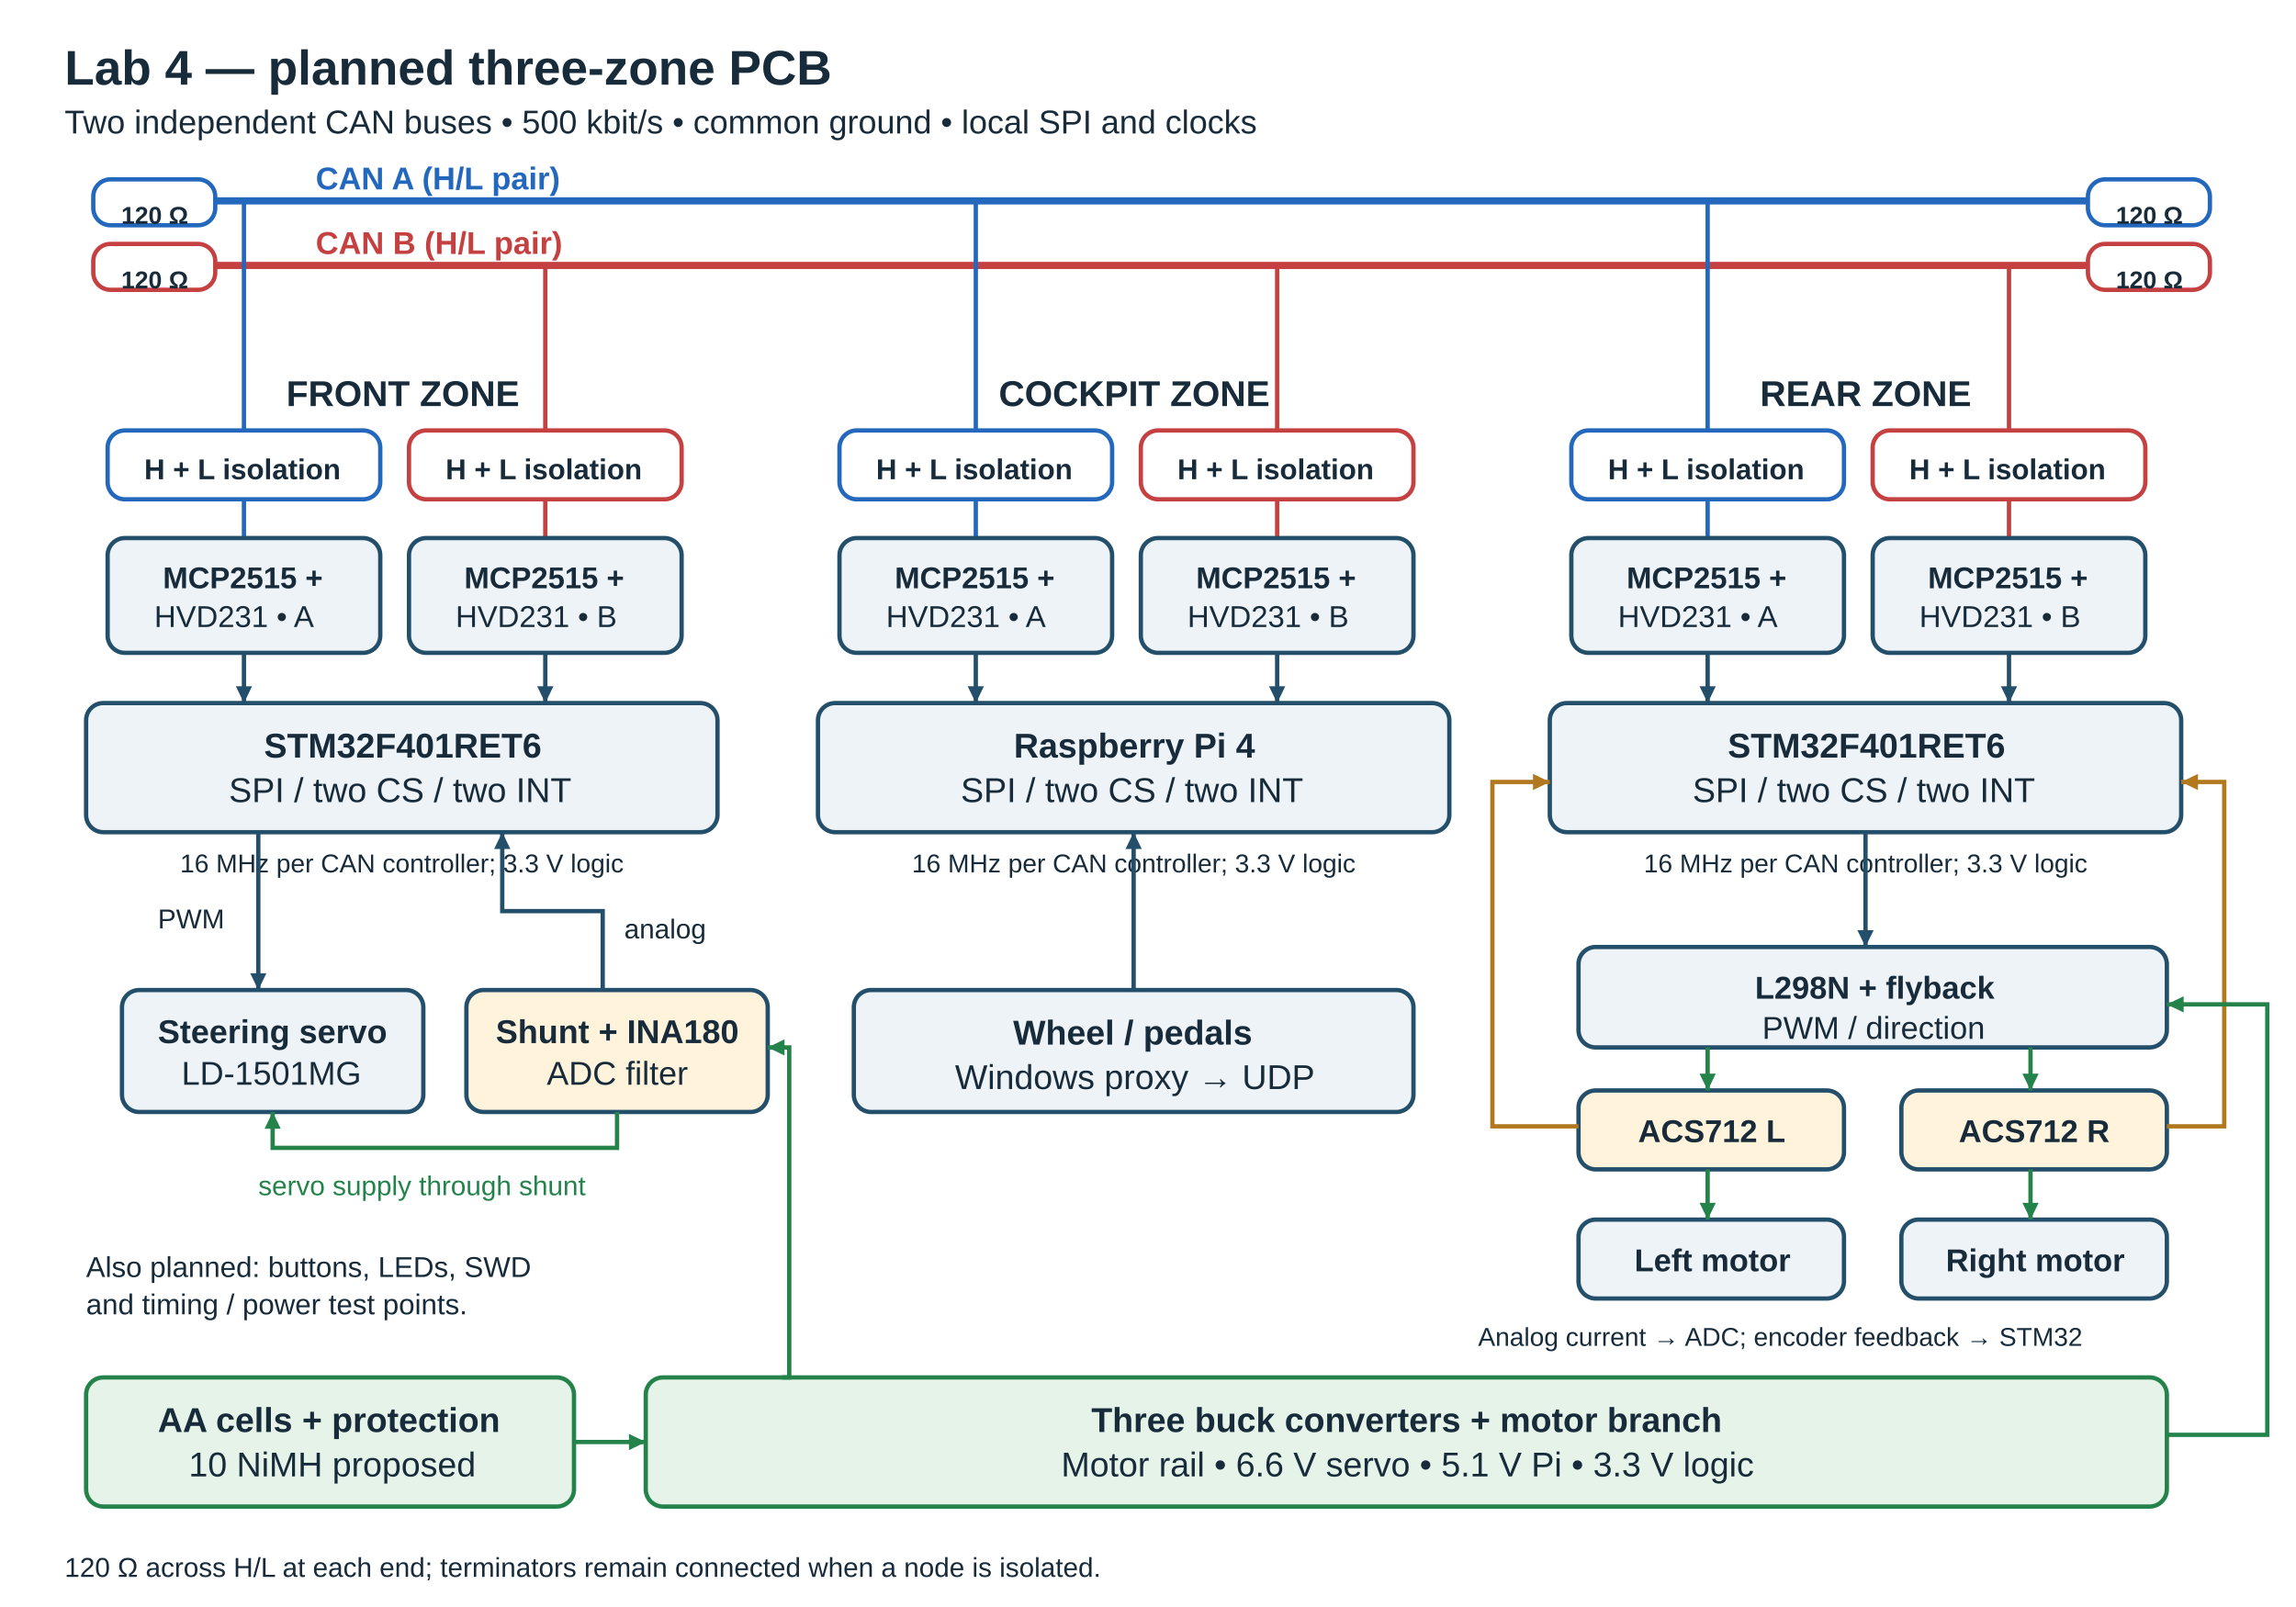
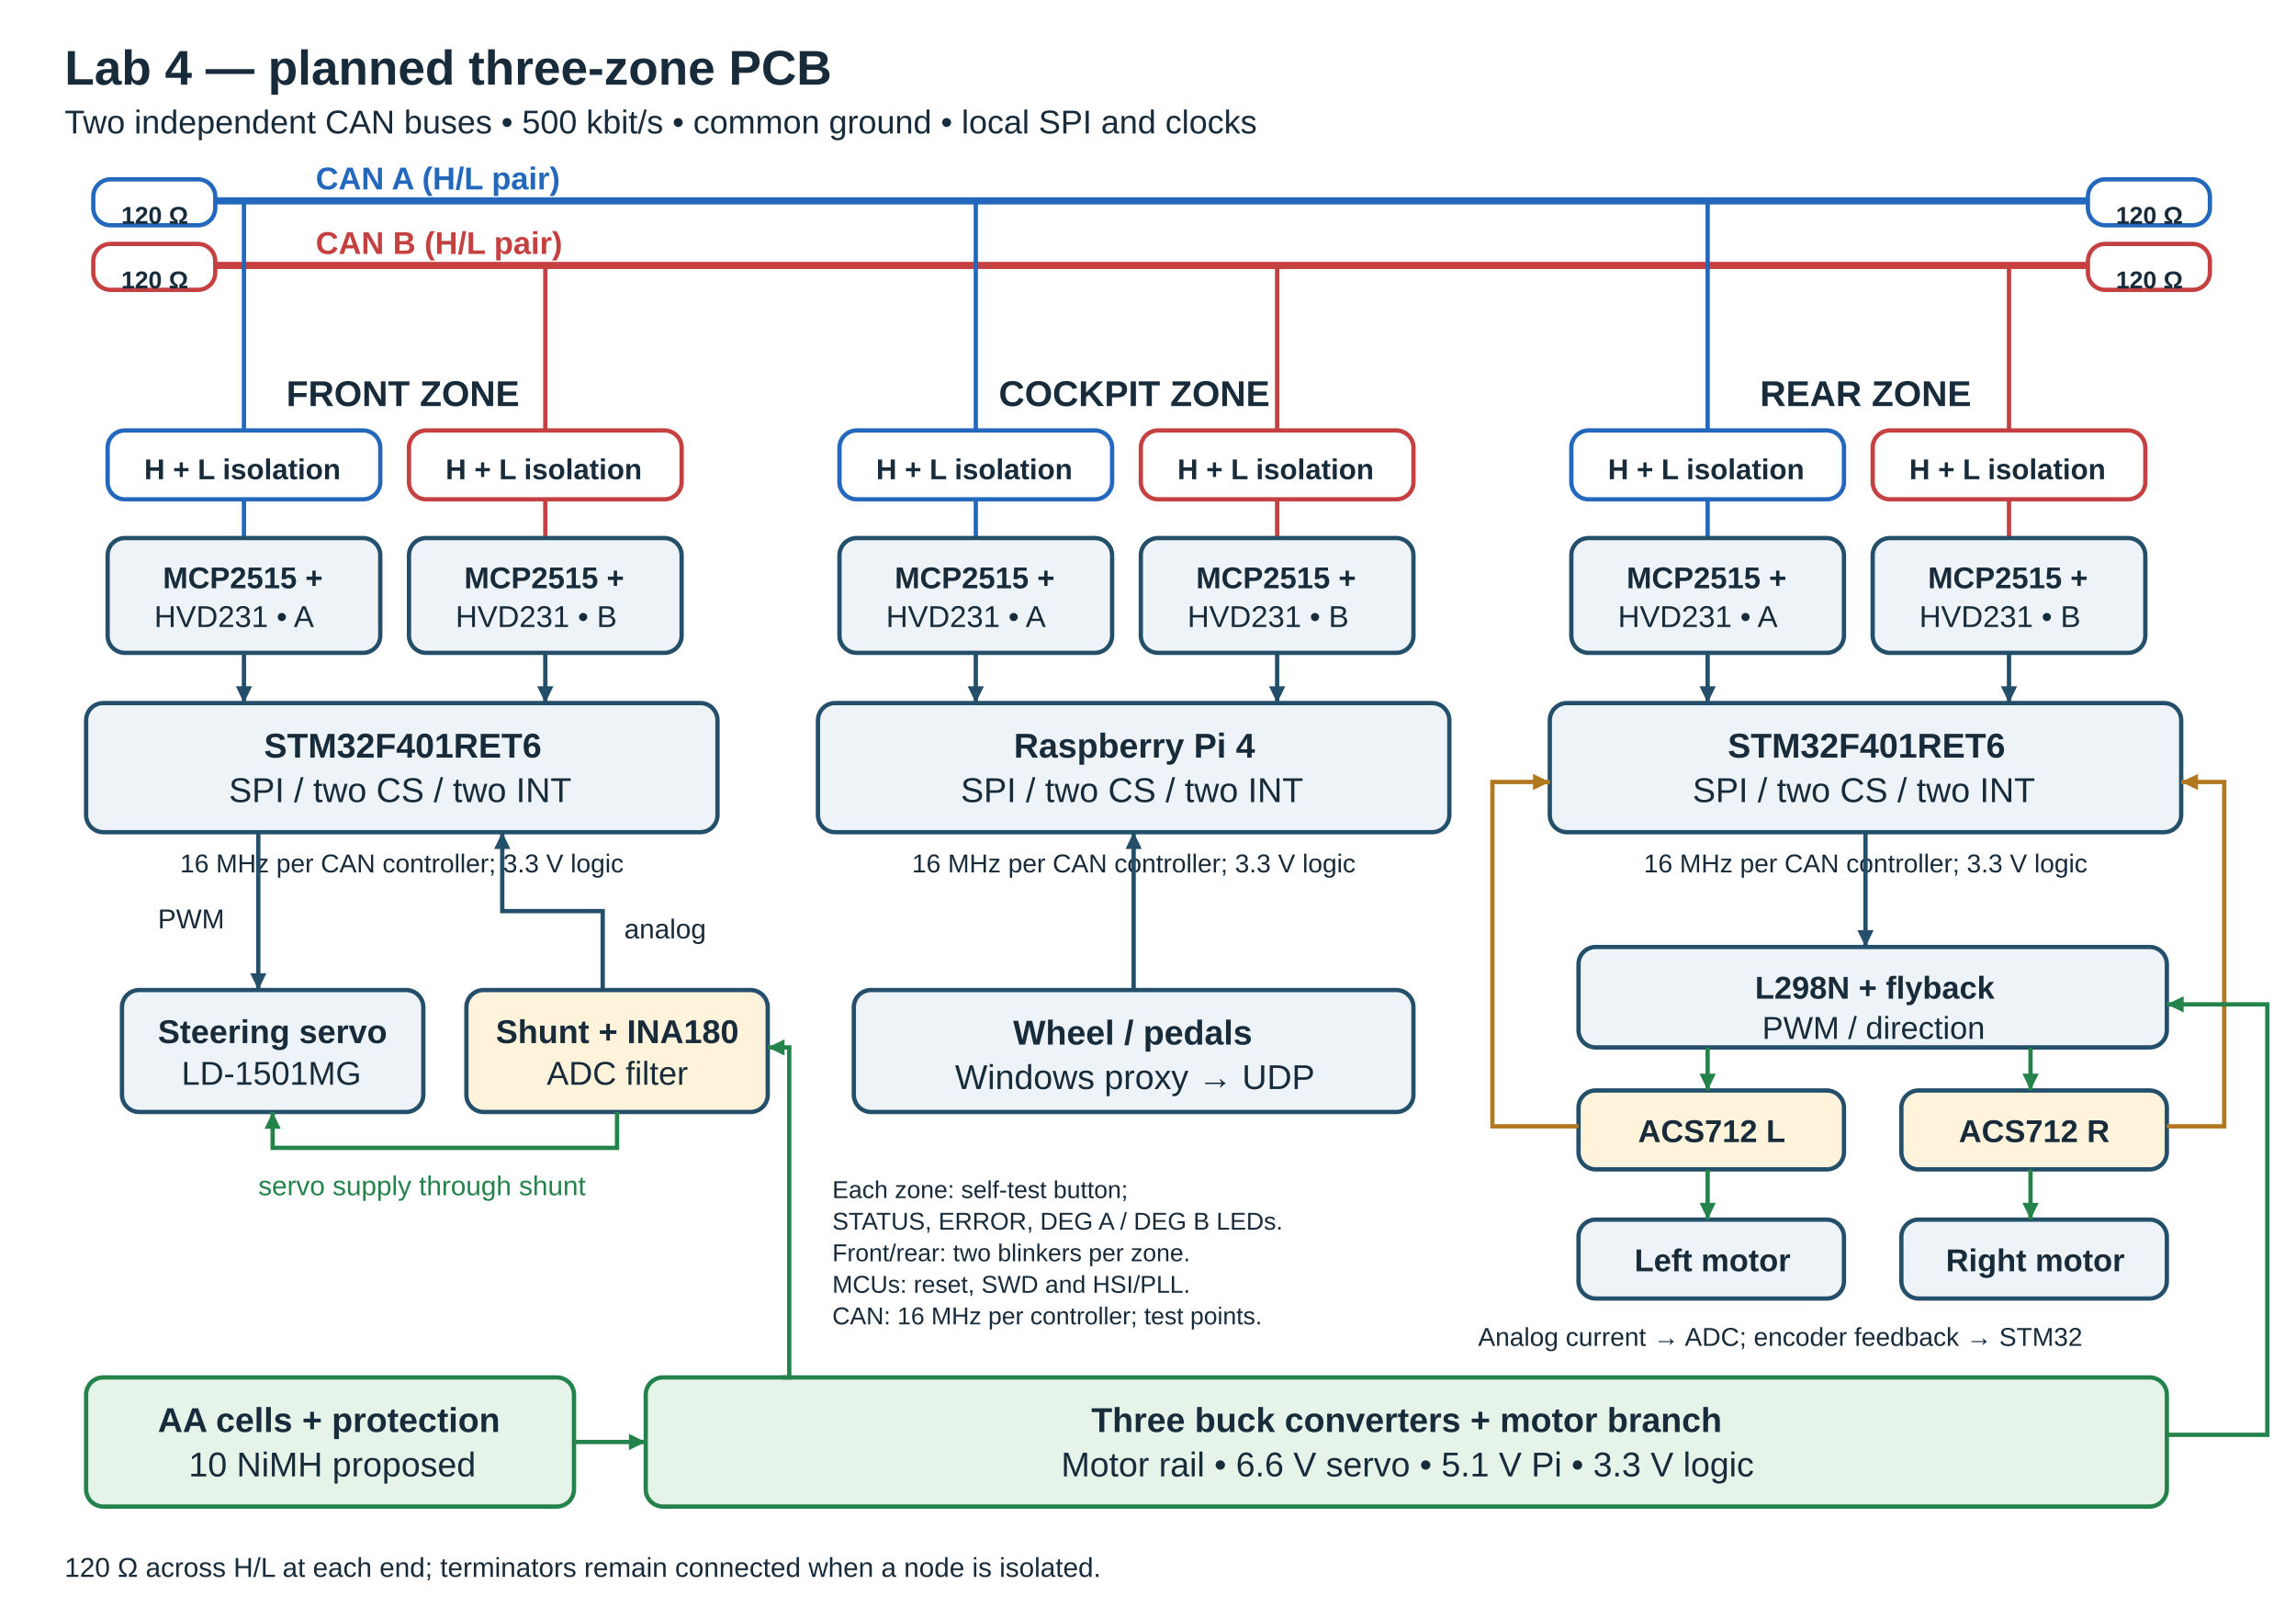
<svg xmlns="http://www.w3.org/2000/svg" width="1600" height="1120" viewBox="0 0 1600 1120">
  <rect width="100%" height="100%" fill="white" />
  <text x="45" y="59" font-family="Arial" font-size="34" fill="#172b3a" font-weight="bold">Lab 4 — planned three-zone PCB</text>
  <text x="45" y="93" font-family="Arial" font-size="23" fill="#172b3a" font-weight="normal">Two independent CAN buses • 500 kbit/s • common ground • local SPI and clocks</text>
  <polyline points="85,140 1515,140" fill="none" stroke="#2468bd" stroke-width="5" />
  <text x="220" y="132" font-family="Arial" font-size="22" fill="#2468bd" font-weight="bold">CAN A (H/L pair)</text>
  <rect x="65" y="125" width="85" height="32" rx="12" fill="#ffffff" stroke="#2468bd" stroke-width="3" />
  <text x="84.5" y="156" font-family="Arial" font-size="17" fill="#172b3a" font-weight="bold">120 Ω</text>
  <rect x="1455" y="125" width="85" height="32" rx="12" fill="#ffffff" stroke="#2468bd" stroke-width="3" />
  <text x="1474.5" y="156" font-family="Arial" font-size="17" fill="#172b3a" font-weight="bold">120 Ω</text>
  <polyline points="85,185 1515,185" fill="none" stroke="#c54141" stroke-width="5" />
  <text x="220" y="177" font-family="Arial" font-size="22" fill="#c54141" font-weight="bold">CAN B (H/L pair)</text>
  <rect x="65" y="170" width="85" height="32" rx="12" fill="#ffffff" stroke="#c54141" stroke-width="3" />
  <text x="84.5" y="201" font-family="Arial" font-size="17" fill="#172b3a" font-weight="bold">120 Ω</text>
  <rect x="1455" y="170" width="85" height="32" rx="12" fill="#ffffff" stroke="#c54141" stroke-width="3" />
  <text x="1474.5" y="201" font-family="Arial" font-size="17" fill="#172b3a" font-weight="bold">120 Ω</text>
  <text x="45" y="1099" font-family="Arial" font-size="19" fill="#172b3a" font-weight="normal">120 Ω across H/L at each end; terminators remain connected when a node is isolated.</text>
  <text x="199.5" y="283" font-family="Arial" font-size="25" fill="#172b3a" font-weight="bold">FRONT ZONE</text>
  <polyline points="170,140 170,300" fill="none" stroke="#2468bd" stroke-width="3" />
  <rect x="75" y="300" width="190" height="48" rx="12" fill="#ffffff" stroke="#2468bd" stroke-width="3" />
  <text x="100.5" y="334" font-family="Arial" font-size="20" fill="#172b3a" font-weight="bold">H + L isolation</text>
  <polyline points="170,348 170,375" fill="none" stroke="#2468bd" stroke-width="3" />
  <rect x="75" y="375" width="190" height="80" rx="12" fill="#edf3f7" stroke="#244f6b" stroke-width="3" />
  <text x="113.5" y="410" font-family="Arial" font-size="21" fill="#172b3a" font-weight="bold">MCP2515 +</text>
  <text x="107.508" y="437" font-family="Arial" font-size="21" fill="#172b3a" font-weight="normal">HVD231  •  A</text>
  <polyline points="170,455 170,490" fill="none" stroke="#244f6b" stroke-width="3" />
  <polygon points="170,490 164.345,478.294 175.655,478.294" fill="#244f6b" />
  <polyline points="380,185 380,300" fill="none" stroke="#c54141" stroke-width="3" />
  <rect x="285" y="300" width="190" height="48" rx="12" fill="#ffffff" stroke="#c54141" stroke-width="3" />
  <text x="310.5" y="334" font-family="Arial" font-size="20" fill="#172b3a" font-weight="bold">H + L isolation</text>
  <polyline points="380,348 380,375" fill="none" stroke="#c54141" stroke-width="3" />
  <rect x="285" y="375" width="190" height="80" rx="12" fill="#edf3f7" stroke="#244f6b" stroke-width="3" />
  <text x="323.5" y="410" font-family="Arial" font-size="21" fill="#172b3a" font-weight="bold">MCP2515 +</text>
  <text x="317.5" y="437" font-family="Arial" font-size="21" fill="#172b3a" font-weight="normal">HVD231  •  B</text>
  <polyline points="380,455 380,490" fill="none" stroke="#244f6b" stroke-width="3" />
  <polygon points="380,490 374.345,478.294 385.655,478.294" fill="#244f6b" />
  <rect x="60" y="490" width="440" height="90" rx="12" fill="#edf3f7" stroke="#244f6b" stroke-width="3" />
  <text x="184.0" y="528" font-family="Arial" font-size="24" fill="#172b3a" font-weight="bold">STM32F401RET6</text>
  <text x="159.5" y="559" font-family="Arial" font-size="24" fill="#172b3a" font-weight="normal">SPI / two CS / two INT</text>
  <text x="125.5" y="608" font-family="Arial" font-size="18" fill="#172b3a" font-weight="normal">16 MHz per CAN controller; 3.3 V logic</text>
  <text x="696.0" y="283" font-family="Arial" font-size="25" fill="#172b3a" font-weight="bold">COCKPIT ZONE</text>
  <polyline points="680,140 680,300" fill="none" stroke="#2468bd" stroke-width="3" />
  <rect x="585" y="300" width="190" height="48" rx="12" fill="#ffffff" stroke="#2468bd" stroke-width="3" />
  <text x="610.5" y="334" font-family="Arial" font-size="20" fill="#172b3a" font-weight="bold">H + L isolation</text>
  <polyline points="680,348 680,375" fill="none" stroke="#2468bd" stroke-width="3" />
  <rect x="585" y="375" width="190" height="80" rx="12" fill="#edf3f7" stroke="#244f6b" stroke-width="3" />
  <text x="623.5" y="410" font-family="Arial" font-size="21" fill="#172b3a" font-weight="bold">MCP2515 +</text>
  <text x="617.508" y="437" font-family="Arial" font-size="21" fill="#172b3a" font-weight="normal">HVD231  •  A</text>
  <polyline points="680,455 680,490" fill="none" stroke="#244f6b" stroke-width="3" />
  <polygon points="680,490 674.345,478.294 685.655,478.294" fill="#244f6b" />
  <polyline points="890,185 890,300" fill="none" stroke="#c54141" stroke-width="3" />
  <rect x="795" y="300" width="190" height="48" rx="12" fill="#ffffff" stroke="#c54141" stroke-width="3" />
  <text x="820.5" y="334" font-family="Arial" font-size="20" fill="#172b3a" font-weight="bold">H + L isolation</text>
  <polyline points="890,348 890,375" fill="none" stroke="#c54141" stroke-width="3" />
  <rect x="795" y="375" width="190" height="80" rx="12" fill="#edf3f7" stroke="#244f6b" stroke-width="3" />
  <text x="833.5" y="410" font-family="Arial" font-size="21" fill="#172b3a" font-weight="bold">MCP2515 +</text>
  <text x="827.5" y="437" font-family="Arial" font-size="21" fill="#172b3a" font-weight="normal">HVD231  •  B</text>
  <polyline points="890,455 890,490" fill="none" stroke="#244f6b" stroke-width="3" />
  <polygon points="890,490 884.345,478.294 895.655,478.294" fill="#244f6b" />
  <rect x="570" y="490" width="440" height="90" rx="12" fill="#edf3f7" stroke="#244f6b" stroke-width="3" />
  <text x="706.5" y="528" font-family="Arial" font-size="24" fill="#172b3a" font-weight="bold">Raspberry Pi 4</text>
  <text x="669.5" y="559" font-family="Arial" font-size="24" fill="#172b3a" font-weight="normal">SPI / two CS / two INT</text>
  <text x="635.5" y="608" font-family="Arial" font-size="18" fill="#172b3a" font-weight="normal">16 MHz per CAN controller; 3.3 V logic</text>
  <text x="1226.5" y="283" font-family="Arial" font-size="25" fill="#172b3a" font-weight="bold">REAR ZONE</text>
  <polyline points="1190,140 1190,300" fill="none" stroke="#2468bd" stroke-width="3" />
  <rect x="1095" y="300" width="190" height="48" rx="12" fill="#ffffff" stroke="#2468bd" stroke-width="3" />
  <text x="1120.5" y="334" font-family="Arial" font-size="20" fill="#172b3a" font-weight="bold">H + L isolation</text>
  <polyline points="1190,348 1190,375" fill="none" stroke="#2468bd" stroke-width="3" />
  <rect x="1095" y="375" width="190" height="80" rx="12" fill="#edf3f7" stroke="#244f6b" stroke-width="3" />
  <text x="1133.5" y="410" font-family="Arial" font-size="21" fill="#172b3a" font-weight="bold">MCP2515 +</text>
  <text x="1127.508" y="437" font-family="Arial" font-size="21" fill="#172b3a" font-weight="normal">HVD231  •  A</text>
  <polyline points="1190,455 1190,490" fill="none" stroke="#244f6b" stroke-width="3" />
  <polygon points="1190,490 1184.345,478.294 1195.655,478.294" fill="#244f6b" />
  <polyline points="1400,185 1400,300" fill="none" stroke="#c54141" stroke-width="3" />
  <rect x="1305" y="300" width="190" height="48" rx="12" fill="#ffffff" stroke="#c54141" stroke-width="3" />
  <text x="1330.5" y="334" font-family="Arial" font-size="20" fill="#172b3a" font-weight="bold">H + L isolation</text>
  <polyline points="1400,348 1400,375" fill="none" stroke="#c54141" stroke-width="3" />
  <rect x="1305" y="375" width="190" height="80" rx="12" fill="#edf3f7" stroke="#244f6b" stroke-width="3" />
  <text x="1343.5" y="410" font-family="Arial" font-size="21" fill="#172b3a" font-weight="bold">MCP2515 +</text>
  <text x="1337.5" y="437" font-family="Arial" font-size="21" fill="#172b3a" font-weight="normal">HVD231  •  B</text>
  <polyline points="1400,455 1400,490" fill="none" stroke="#244f6b" stroke-width="3" />
  <polygon points="1400,490 1394.345,478.294 1405.655,478.294" fill="#244f6b" />
  <rect x="1080" y="490" width="440" height="90" rx="12" fill="#edf3f7" stroke="#244f6b" stroke-width="3" />
  <text x="1204.0" y="528" font-family="Arial" font-size="24" fill="#172b3a" font-weight="bold">STM32F401RET6</text>
  <text x="1179.5" y="559" font-family="Arial" font-size="24" fill="#172b3a" font-weight="normal">SPI / two CS / two INT</text>
  <text x="1145.5" y="608" font-family="Arial" font-size="18" fill="#172b3a" font-weight="normal">16 MHz per CAN controller; 3.3 V logic</text>
  <rect x="85" y="690" width="210" height="85" rx="12" fill="#edf3f7" stroke="#244f6b" stroke-width="3" />
  <text x="110.0" y="727" font-family="Arial" font-size="23" fill="#172b3a" font-weight="bold">Steering servo</text>
  <text x="126.5" y="756" font-family="Arial" font-size="23" fill="#172b3a" font-weight="normal">LD-1501MG</text>
  <rect x="325" y="690" width="210" height="85" rx="12" fill="#fff3db" stroke="#244f6b" stroke-width="3" />
  <text x="345.5" y="727" font-family="Arial" font-size="23" fill="#172b3a" font-weight="bold">Shunt + INA180</text>
  <text x="381.0" y="756" font-family="Arial" font-size="23" fill="#172b3a" font-weight="normal">ADC filter</text>
  <polyline points="420,690 420,635 350,635 350,580" fill="none" stroke="#244f6b" stroke-width="3" />
  <polygon points="350,580 355.655,591.706 344.345,591.706" fill="#244f6b" />
  <text x="435" y="654" font-family="Arial" font-size="19" fill="#172b3a" font-weight="normal">analog</text>
  <polyline points="180,580 180,690" fill="none" stroke="#244f6b" stroke-width="3" />
  <polygon points="180,690 174.345,678.294 185.655,678.294" fill="#244f6b" />
  <text x="110" y="647" font-family="Arial" font-size="19" fill="#172b3a" font-weight="normal">PWM</text>
  <polyline points="430,775 430,800 190,800 190,775" fill="none" stroke="#24834b" stroke-width="3" />
  <polygon points="190,775 195.655,786.706 184.345,786.706" fill="#24834b" />
  <text x="180" y="833" font-family="Arial" font-size="19" fill="#24834b" font-weight="normal">servo supply through shunt</text>
  <rect x="595" y="690" width="390" height="85" rx="12" fill="#edf3f7" stroke="#244f6b" stroke-width="3" />
  <text x="706.0" y="728" font-family="Arial" font-size="24" fill="#172b3a" font-weight="bold">Wheel / pedals</text>
  <text x="665.5" y="759" font-family="Arial" font-size="24" fill="#172b3a" font-weight="normal">Windows proxy → UDP</text>
  <polyline points="790,690 790,580" fill="none" stroke="#244f6b" stroke-width="3" />
  <polygon points="790,580 795.655,591.706 784.345,591.706" fill="#244f6b" />
  <rect x="1100" y="660" width="410" height="70" rx="12" fill="#edf3f7" stroke="#244f6b" stroke-width="3" />
  <text x="1223.0" y="696" font-family="Arial" font-size="22" fill="#172b3a" font-weight="bold">L298N + flyback</text>
  <text x="1228.0" y="724" font-family="Arial" font-size="22" fill="#172b3a" font-weight="normal">PWM / direction</text>
  <polyline points="1300,580 1300,660" fill="none" stroke="#244f6b" stroke-width="3" />
  <polygon points="1300,660 1294.345,648.294 1305.655,648.294" fill="#244f6b" />
  <rect x="1100" y="760" width="185" height="55" rx="12" fill="#fff3db" stroke="#244f6b" stroke-width="3" />
  <text x="1141.5" y="796" font-family="Arial" font-size="22" fill="#172b3a" font-weight="bold">ACS712 L</text>
  <rect x="1325" y="760" width="185" height="55" rx="12" fill="#fff3db" stroke="#244f6b" stroke-width="3" />
  <text x="1365.0" y="796" font-family="Arial" font-size="22" fill="#172b3a" font-weight="bold">ACS712 R</text>
  <polyline points="1190,730 1190,760" fill="none" stroke="#24834b" stroke-width="3" />
  <polygon points="1190,760 1184.345,748.294 1195.655,748.294" fill="#24834b" />
  <polyline points="1415,730 1415,760" fill="none" stroke="#24834b" stroke-width="3" />
  <polygon points="1415,760 1409.345,748.294 1420.655,748.294" fill="#24834b" />
  <rect x="1100" y="850" width="185" height="55" rx="12" fill="#edf3f7" stroke="#244f6b" stroke-width="3" />
  <text x="1139.0" y="886" font-family="Arial" font-size="22" fill="#172b3a" font-weight="bold">Left motor</text>
  <rect x="1325" y="850" width="185" height="55" rx="12" fill="#edf3f7" stroke="#244f6b" stroke-width="3" />
  <text x="1356.0" y="886" font-family="Arial" font-size="22" fill="#172b3a" font-weight="bold">Right motor</text>
  <polyline points="1190,815 1190,850" fill="none" stroke="#24834b" stroke-width="3" />
  <polygon points="1190,850 1184.345,838.294 1195.655,838.294" fill="#24834b" />
  <polyline points="1415,815 1415,850" fill="none" stroke="#24834b" stroke-width="3" />
  <polygon points="1415,850 1409.345,838.294 1420.655,838.294" fill="#24834b" />
  <polyline points="1100,785 1040,785 1040,545 1080,545" fill="none" stroke="#b1781f" stroke-width="3" />
  <polygon points="1080,545 1068.294,550.655 1068.294,539.345" fill="#b1781f" />
  <polyline points="1510,785 1550,785 1550,545 1520,545" fill="none" stroke="#b1781f" stroke-width="3" />
  <polygon points="1520,545 1531.706,539.345 1531.706,550.655" fill="#b1781f" />
  <text x="1030" y="938" font-family="Arial" font-size="18" fill="#172b3a" font-weight="normal">Analog current → ADC; encoder feedback → STM32</text>
  <rect x="60" y="960" width="340" height="90" rx="12" fill="#e6f3e9" stroke="#24834b" stroke-width="3" />
  <text x="110.008" y="998" font-family="Arial" font-size="24" fill="#172b3a" font-weight="bold">AA cells + protection</text>
  <text x="131.5" y="1029" font-family="Arial" font-size="24" fill="#172b3a" font-weight="normal">10 NiMH proposed</text>
  <rect x="450" y="960" width="1060" height="90" rx="12" fill="#e6f3e9" stroke="#24834b" stroke-width="3" />
  <text x="760.5" y="998" font-family="Arial" font-size="24" fill="#172b3a" font-weight="bold">Three buck converters + motor branch</text>
  <text x="739.5" y="1029" font-family="Arial" font-size="24" fill="#172b3a" font-weight="normal">Motor rail • 6.6 V servo • 5.1 V Pi • 3.3 V logic</text>
  <polyline points="400,1005 450,1005" fill="none" stroke="#24834b" stroke-width="3" />
  <polygon points="450,1005 438.294,1010.655 438.294,999.345" fill="#24834b" />
  <polyline points="545,960 550,960 550,730 535,730" fill="none" stroke="#24834b" stroke-width="3" />
  <polygon points="535,730 546.706,724.345 546.706,735.655" fill="#24834b" />
  <polyline points="1510,1000 1580,1000 1580,700 1510,700" fill="none" stroke="#24834b" stroke-width="3" />
  <polygon points="1510,700 1521.706,694.345 1521.706,705.655" fill="#24834b" />
-   <text x="60" y="890" font-family="Arial" font-size="20" fill="#172b3a" font-weight="normal">Also planned: buttons, LEDs, SWD</text>
-   <text x="60" y="916" font-family="Arial" font-size="20" fill="#172b3a" font-weight="normal">and timing / power test points.</text>
+   <text x="580" y="835" font-family="Arial" font-size="17" fill="#172b3a">Each zone: self-test button;</text>
+   <text x="580" y="857" font-family="Arial" font-size="17" fill="#172b3a">STATUS, ERROR, DEG A / DEG B LEDs.</text>
+   <text x="580" y="879" font-family="Arial" font-size="17" fill="#172b3a">Front/rear: two blinkers per zone.</text>
+   <text x="580" y="901" font-family="Arial" font-size="17" fill="#172b3a">MCUs: reset, SWD and HSI/PLL.</text>
+   <text x="580" y="923" font-family="Arial" font-size="17" fill="#172b3a">CAN: 16 MHz per controller; test points.</text>
</svg>
